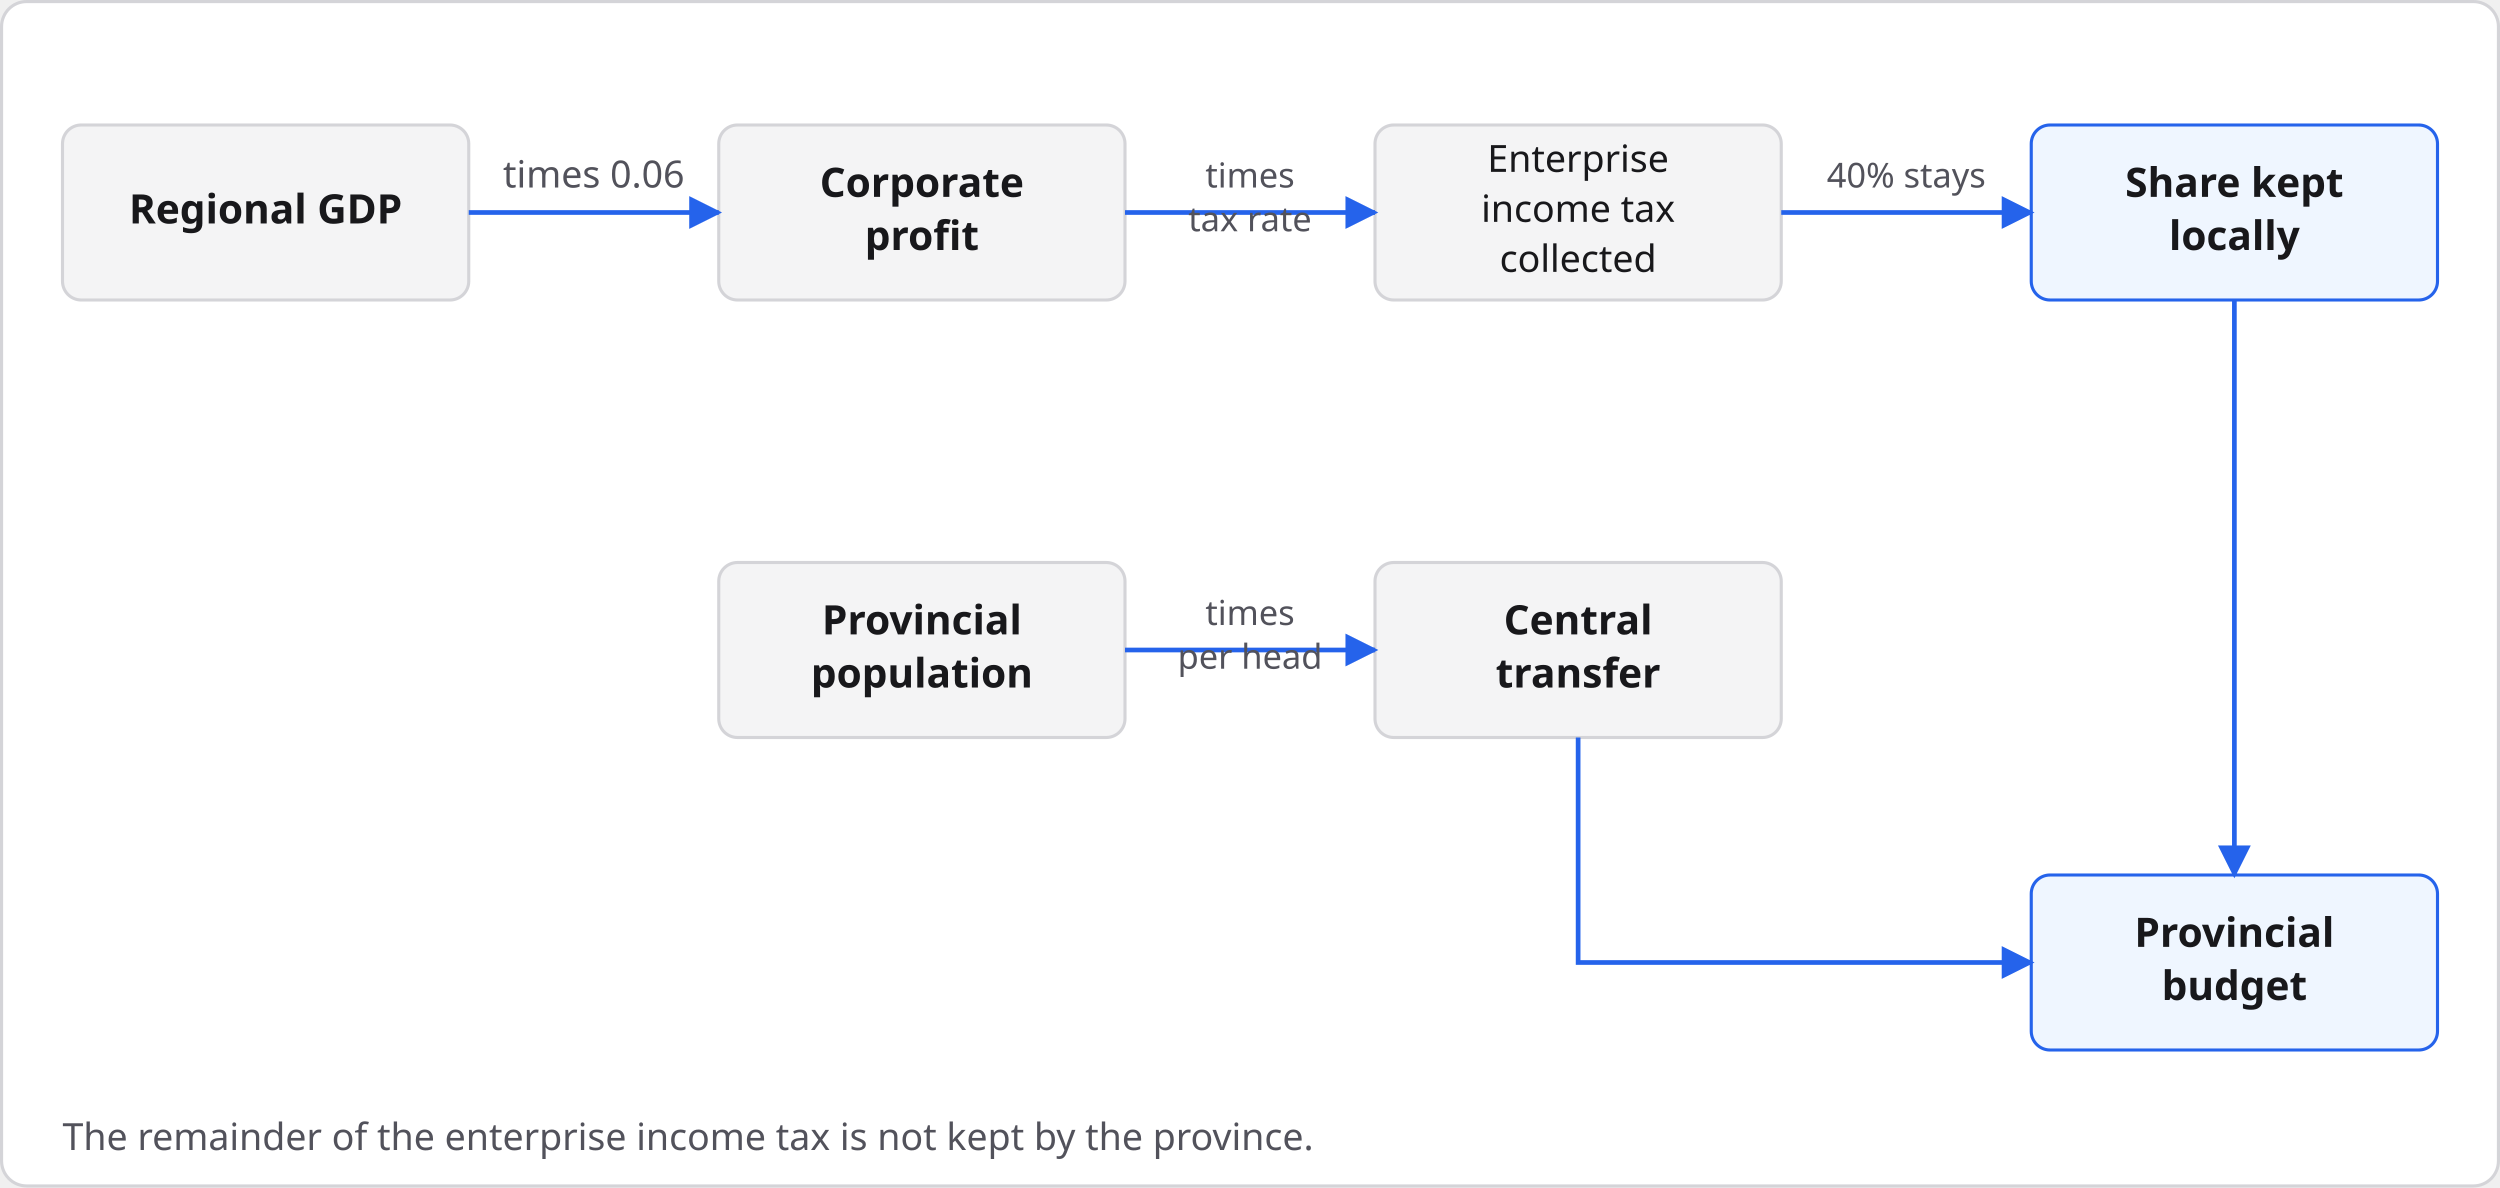
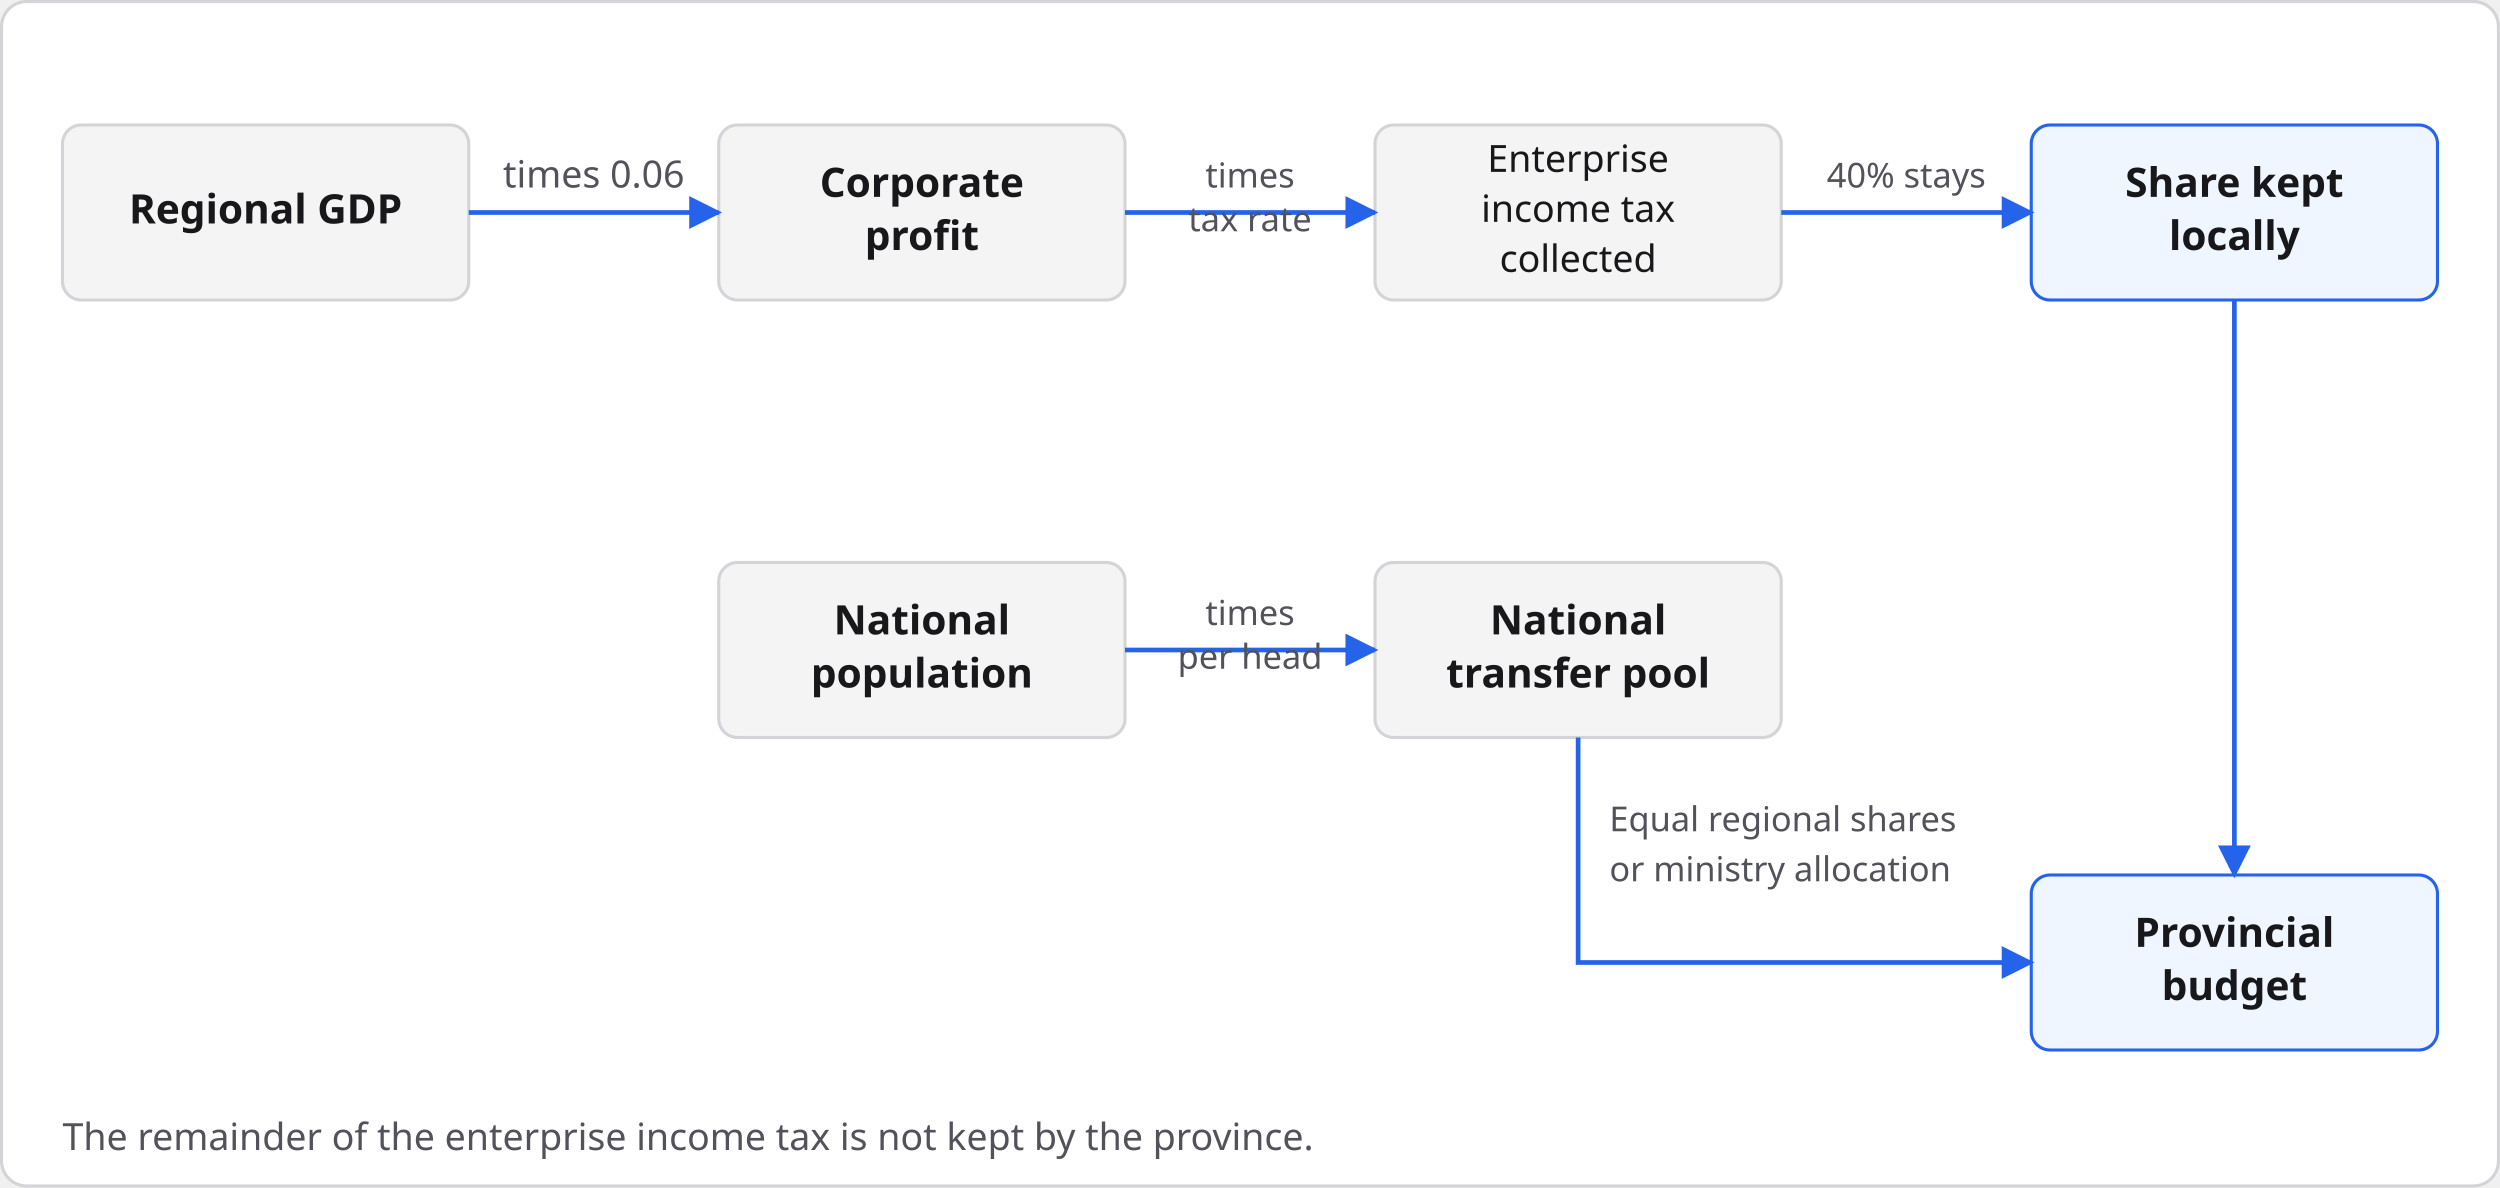
<svg xmlns="http://www.w3.org/2000/svg" width="800" height="380" viewBox="0 0 800 380" role="img" font-family="system-ui, sans-serif">
  <defs>
    <marker id="ma" viewBox="0 0 10 10" refX="9" refY="5" markerWidth="7" markerHeight="7" orient="auto-start-reverse">
      <path d="M0 0 L10 5 L0 10 z" fill="#2563eb" />
    </marker>
    <marker id="mw" viewBox="0 0 10 10" refX="9" refY="5" markerWidth="7" markerHeight="7" orient="auto-start-reverse">
      <path d="M0 0 L10 5 L0 10 z" fill="#dc2626" />
    </marker>
    <marker id="mg" viewBox="0 0 10 10" refX="9" refY="5" markerWidth="7" markerHeight="7" orient="auto-start-reverse">
      <path d="M0 0 L10 5 L0 10 z" fill="#52525b" />
    </marker>
  </defs>
  <rect x="0.5" y="0.5" width="799" height="379" rx="8" fill="#ffffff" stroke="#d4d4d8" />
  <rect x="20" y="40" width="130" height="56" rx="6" fill="#f4f4f5" stroke="#d4d4d8" />
  <text x="85.0" y="71.5" font-size="13" text-anchor="middle" fill="#18181b" font-weight="700">Regional GDP</text>
  <rect x="230" y="40" width="130" height="56" rx="6" fill="#f4f4f5" stroke="#d4d4d8" />
  <text x="295.0" y="63.0" font-size="13" text-anchor="middle" fill="#18181b" font-weight="700">Corporate</text>
  <text x="295.0" y="80.0" font-size="13" text-anchor="middle" fill="#18181b" font-weight="700">profit</text>
  <rect x="440" y="40" width="130" height="56" rx="6" fill="#f4f4f5" stroke="#d4d4d8" />
  <text x="505.0" y="55.0" font-size="12" text-anchor="middle" fill="#18181b">Enterprise</text>
  <text x="505.0" y="71.0" font-size="12" text-anchor="middle" fill="#18181b">income tax</text>
  <text x="505.0" y="87.0" font-size="12" text-anchor="middle" fill="#18181b">collected</text>
  <rect x="650" y="40" width="130" height="56" rx="6" fill="#eff6ff" stroke="#2563eb" />
  <text x="715.0" y="63.0" font-size="13" text-anchor="middle" fill="#18181b" font-weight="700">Share kept</text>
  <text x="715.0" y="80.0" font-size="13" text-anchor="middle" fill="#18181b" font-weight="700">locally</text>
  <path d="M150 68 L230 68" fill="none" stroke="#2563eb" stroke-width="1.5" marker-end="url(#ma)" />
  <text x="190" y="60" font-size="12" text-anchor="middle" fill="#52525b">times 0.06</text>
  <path d="M360 68 L440 68" fill="none" stroke="#2563eb" stroke-width="1.5" marker-end="url(#ma)" />
  <text x="400" y="60" font-size="11" text-anchor="middle" fill="#52525b">times</text>
  <text x="400" y="74" font-size="11" text-anchor="middle" fill="#52525b">tax rate</text>
  <path d="M570 68 L650 68" fill="none" stroke="#2563eb" stroke-width="1.5" marker-end="url(#ma)" />
  <text x="610" y="60" font-size="11" text-anchor="middle" fill="#52525b">40% stays</text>
  <rect x="230" y="180" width="130" height="56" rx="6" fill="#f4f4f5" stroke="#d4d4d8" />
-   <text x="295.0" y="203.0" font-size="13" text-anchor="middle" fill="#18181b" font-weight="700">Provincial</text>
+   <text x="295.0" y="203.0" font-size="13" text-anchor="middle" fill="#18181b" font-weight="700">National</text>
  <text x="295.0" y="220.0" font-size="13" text-anchor="middle" fill="#18181b" font-weight="700">population</text>
  <rect x="440" y="180" width="130" height="56" rx="6" fill="#f4f4f5" stroke="#d4d4d8" />
-   <text x="505.0" y="203.0" font-size="13" text-anchor="middle" fill="#18181b" font-weight="700">Central</text>
-   <text x="505.0" y="220.0" font-size="13" text-anchor="middle" fill="#18181b" font-weight="700">transfer</text>
+   <text x="505.0" y="203.0" font-size="13" text-anchor="middle" fill="#18181b" font-weight="700">National</text>
+   <text x="505.0" y="220.0" font-size="13" text-anchor="middle" fill="#18181b" font-weight="700">transfer pool</text>
  <path d="M360 208 L440 208" fill="none" stroke="#2563eb" stroke-width="1.5" marker-end="url(#ma)" />
  <text x="400" y="200" font-size="11" text-anchor="middle" fill="#52525b">times</text>
  <text x="400" y="214" font-size="11" text-anchor="middle" fill="#52525b">per head</text>
  <rect x="650" y="280" width="130" height="56" rx="6" fill="#eff6ff" stroke="#2563eb" />
  <text x="715.0" y="303.0" font-size="13" text-anchor="middle" fill="#18181b" font-weight="700">Provincial</text>
  <text x="715.0" y="320.0" font-size="13" text-anchor="middle" fill="#18181b" font-weight="700">budget</text>
  <path d="M715 96 L715 280" fill="none" stroke="#2563eb" stroke-width="1.5" marker-end="url(#ma)" />
  <path d="M505 236 L505 308 L650 308" fill="none" stroke="#2563eb" stroke-width="1.5" marker-end="url(#ma)" />
+   <text x="515" y="266" font-size="11" text-anchor="start" fill="#52525b">Equal regional shares</text>
+   <text x="515" y="282" font-size="11" text-anchor="start" fill="#52525b">or ministry allocation</text>
  <text x="20" y="368" font-size="12" text-anchor="start" fill="#52525b">The remainder of the enterprise income tax is not kept by the province.</text>
</svg>
